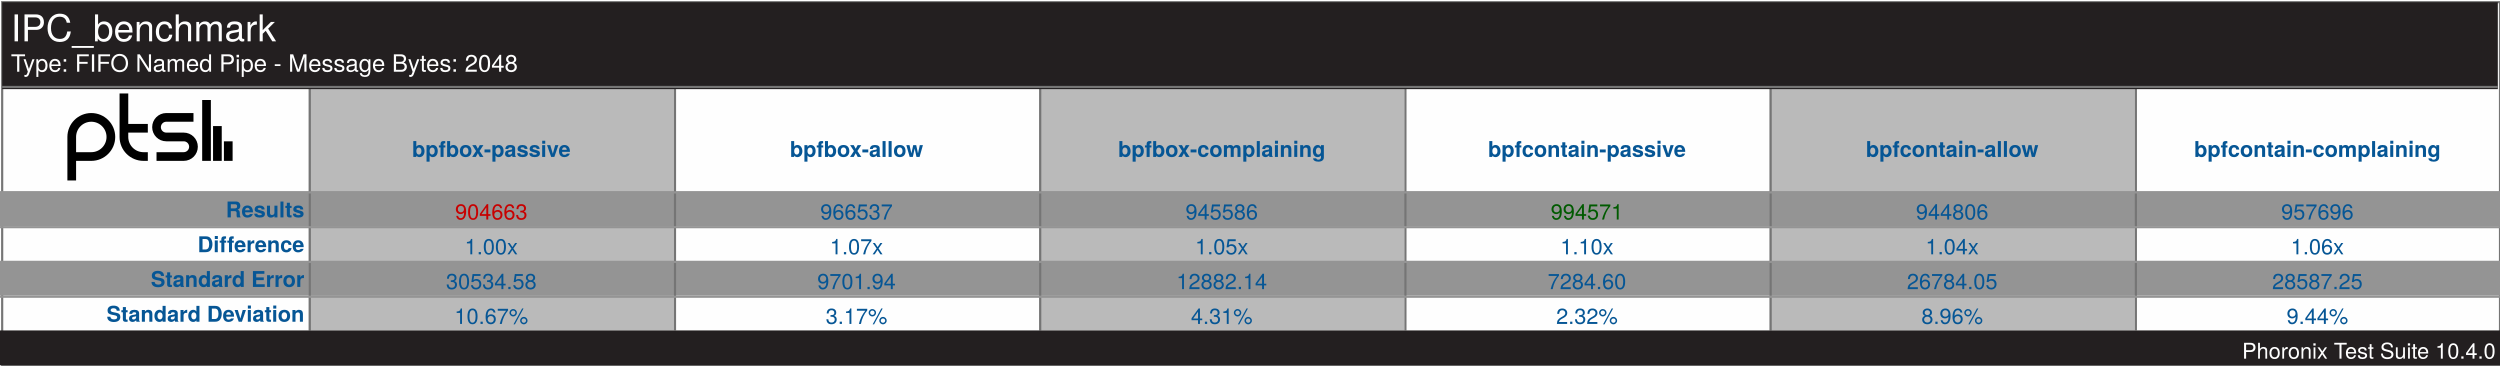
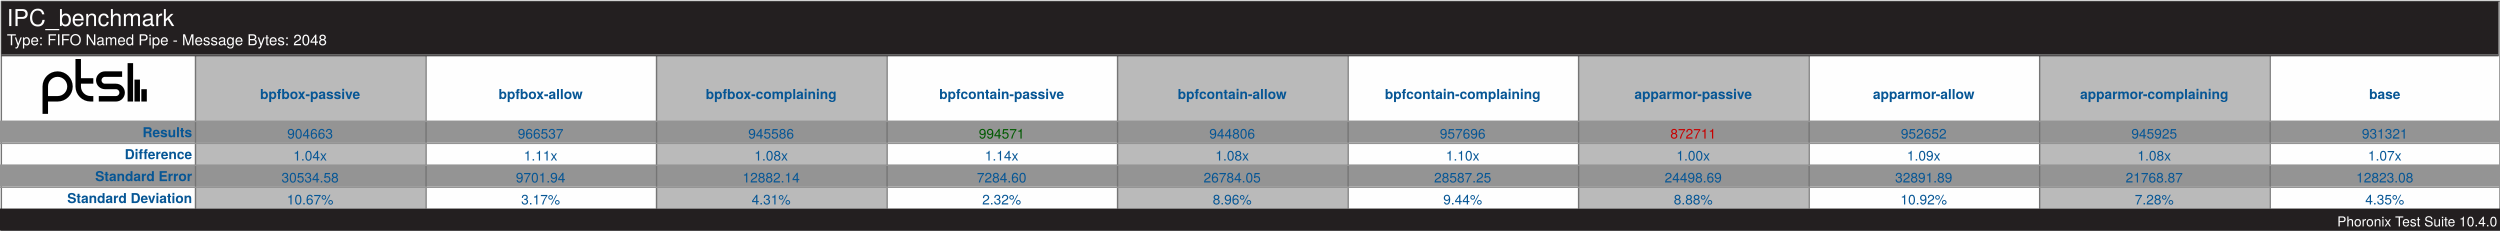
- <svg xmlns="http://www.w3.org/2000/svg" version="1.1" font-family="sans-serif, droid-sans, helvetica, verdana, tahoma" viewbox="0 0 1150 168" width="1150" height="168" preserveAspectRatio="xMinYMin meet">
-   <rect x="0" y="0" width="1150" height="168" fill="#FEFEFE" />
-   <rect x="1" y="1" width="1149" height="167" fill="#FEFEFE" stroke="#757575" stroke-width="1" />
+ <svg xmlns="http://www.w3.org/2000/svg" version="1.1" font-family="sans-serif, droid-sans, helvetica, verdana, tahoma" viewbox="0 0 1822 168" width="1822" height="168" preserveAspectRatio="xMinYMin meet">
+   <rect x="0" y="0" width="1822" height="168" fill="#FEFEFE" />
+   <rect x="1" y="1" width="1821" height="167" fill="#FEFEFE" stroke="#757575" stroke-width="1" />
  <path d="m74 22v9m-5-16v16m-5-28v28m-23-2h12.5c2.485 0 4.5-2.015 4.5-4.5s-2.015-4.5-4.5-4.5h-8c-2.485 0-4.5-2.015-4.5-4.5s2.015-4.5 4.5-4.5h12.5m-21 5h-11m11 13h-2c-4.971 0-9-4.029-9-9v-20m-24 40v-20c0-4.971 4.029-9 9-9 4.971 0 9 4.029 9 9s-4.029 9-9 9h-9" stroke="#000000" stroke-width="4" fill="none" transform="translate(31,43)" />
-   <line x1="142" y1="96" x2="1150" y2="96" stroke="#BABABA" stroke-width="112" stroke-dasharray="168,168" />
-   <line x1="575" y1="88" x2="575" y2="152" stroke="#949494" stroke-width="1150" stroke-dasharray="16,16" />
-   <line x1="142" y1="96" x2="1150" y2="96" stroke="#757575" stroke-width="112" stroke-dasharray="1,167" />
-   <rect x="1" y="1" width="1148" height="40" fill="#231f20" />
+   <line x1="142" y1="96" x2="1822" y2="96" stroke="#BABABA" stroke-width="112" stroke-dasharray="168,168" />
+   <line x1="911" y1="88" x2="911" y2="152" stroke="#949494" stroke-width="1822" stroke-dasharray="16,16" />
+   <line x1="142" y1="96" x2="1822" y2="96" stroke="#757575" stroke-width="112" stroke-dasharray="1,167" />
+   <rect x="1" y="1" width="1820" height="40" fill="#231f20" />
  <text x="5" y="19" font-size="17" fill="#FEFEFE" text-anchor="start">IPC_benchmark</text>
  <text x="5" y="33" font-size="11" fill="#FEFEFE" text-anchor="start">Type: FIFO Named Pipe - Message Bytes: 2048</text>
-   <line x1="1" y1="40" x2="1149" y2="40" stroke="#757575" stroke-width="1" />
+   <line x1="1" y1="40" x2="1821" y2="40" stroke="#757575" stroke-width="1" />
  <g font-size="10" font-weight="bold" fill="#065695" text-anchor="end">
    <text x="140" y="100">Results</text>
    <text x="140" y="116">Difference</text>
    <text x="140" y="132">Standard Error</text>
    <text x="140" y="148">Standard Deviation</text>
  </g>
  <g font-size="10" fill="#065695" font-weight="bold" text-anchor="middle" dominant-baseline="text-before-edge">
    <text x="226" y="64">bpfbox-passive</text>
    <text x="394" y="64">bpfbox-allow</text>
    <text x="562" y="64">bpfbox-complaining</text>
    <text x="730" y="64">bpfcontain-passive</text>
    <text x="898" y="64">bpfcontain-allow</text>
    <text x="1066" y="64">bpfcontain-complaining</text>
+     <text x="1234" y="64">apparmor-passive</text>
+     <text x="1402" y="64">apparmor-allow</text>
+     <text x="1570" y="64">apparmor-complaining</text>
+     <text x="1738" y="64">base</text>
  </g>
  <g fill="#BABABA" />
  <g text-anchor="middle" font-size="10" fill="#065695">
-     <text x="226" y="101" fill="#C80000">904663</text>
-     <text x="226" y="117">1.00x</text>
+     <text x="226" y="101">904663</text>
+     <text x="226" y="117">1.04x</text>
    <text x="226" y="133">30534.58</text>
    <text x="226" y="149">10.67%</text>
    <text x="394" y="101">966537</text>
-     <text x="394" y="117">1.07x</text>
+     <text x="394" y="117">1.11x</text>
    <text x="394" y="133">9701.94</text>
    <text x="394" y="149">3.17%</text>
    <text x="562" y="101">945586</text>
-     <text x="562" y="117">1.05x</text>
+     <text x="562" y="117">1.08x</text>
    <text x="562" y="133">12882.14</text>
    <text x="562" y="149">4.31%</text>
    <text x="730" y="101" fill="#005a00">994571</text>
-     <text x="730" y="117">1.10x</text>
+     <text x="730" y="117">1.14x</text>
    <text x="730" y="133">7284.60</text>
    <text x="730" y="149">2.32%</text>
    <text x="898" y="101">944806</text>
-     <text x="898" y="117">1.04x</text>
+     <text x="898" y="117">1.08x</text>
    <text x="898" y="133">26784.05</text>
    <text x="898" y="149">8.96%</text>
    <text x="1066" y="101">957696</text>
-     <text x="1066" y="117">1.06x</text>
+     <text x="1066" y="117">1.10x</text>
    <text x="1066" y="133">28587.25</text>
    <text x="1066" y="149">9.44%</text>
+     <text x="1234" y="101" fill="#C80000">872711</text>
+     <text x="1234" y="117">1.00x</text>
+     <text x="1234" y="133">24498.69</text>
+     <text x="1234" y="149">8.88%</text>
+     <text x="1402" y="101">952652</text>
+     <text x="1402" y="117">1.09x</text>
+     <text x="1402" y="133">32891.89</text>
+     <text x="1402" y="149">10.92%</text>
+     <text x="1570" y="101">945925</text>
+     <text x="1570" y="117">1.08x</text>
+     <text x="1570" y="133">21768.87</text>
+     <text x="1570" y="149">7.28%</text>
+     <text x="1738" y="101">931321</text>
+     <text x="1738" y="117">1.07x</text>
+     <text x="1738" y="133">12823.08</text>
+     <text x="1738" y="149">4.35%</text>
  </g>
-   <line x1="575" y1="88" x2="575" y2="152" stroke="#949494" stroke-width="1150" stroke-dasharray="1,15" />
-   <rect x="0" y="152" width="1150" height="16" fill="#231f20" />
-   <text x="1148" y="165" font-size="10" fill="#FFFFFF" text-anchor="end">Phoronix Test Suite 10.4.0</text>
+   <line x1="911" y1="88" x2="911" y2="152" stroke="#949494" stroke-width="1822" stroke-dasharray="1,15" />
+   <rect x="0" y="152" width="1822" height="16" fill="#231f20" />
+   <text x="1820" y="165" font-size="10" fill="#FFFFFF" text-anchor="end">Phoronix Test Suite 10.4.0</text>
</svg>
